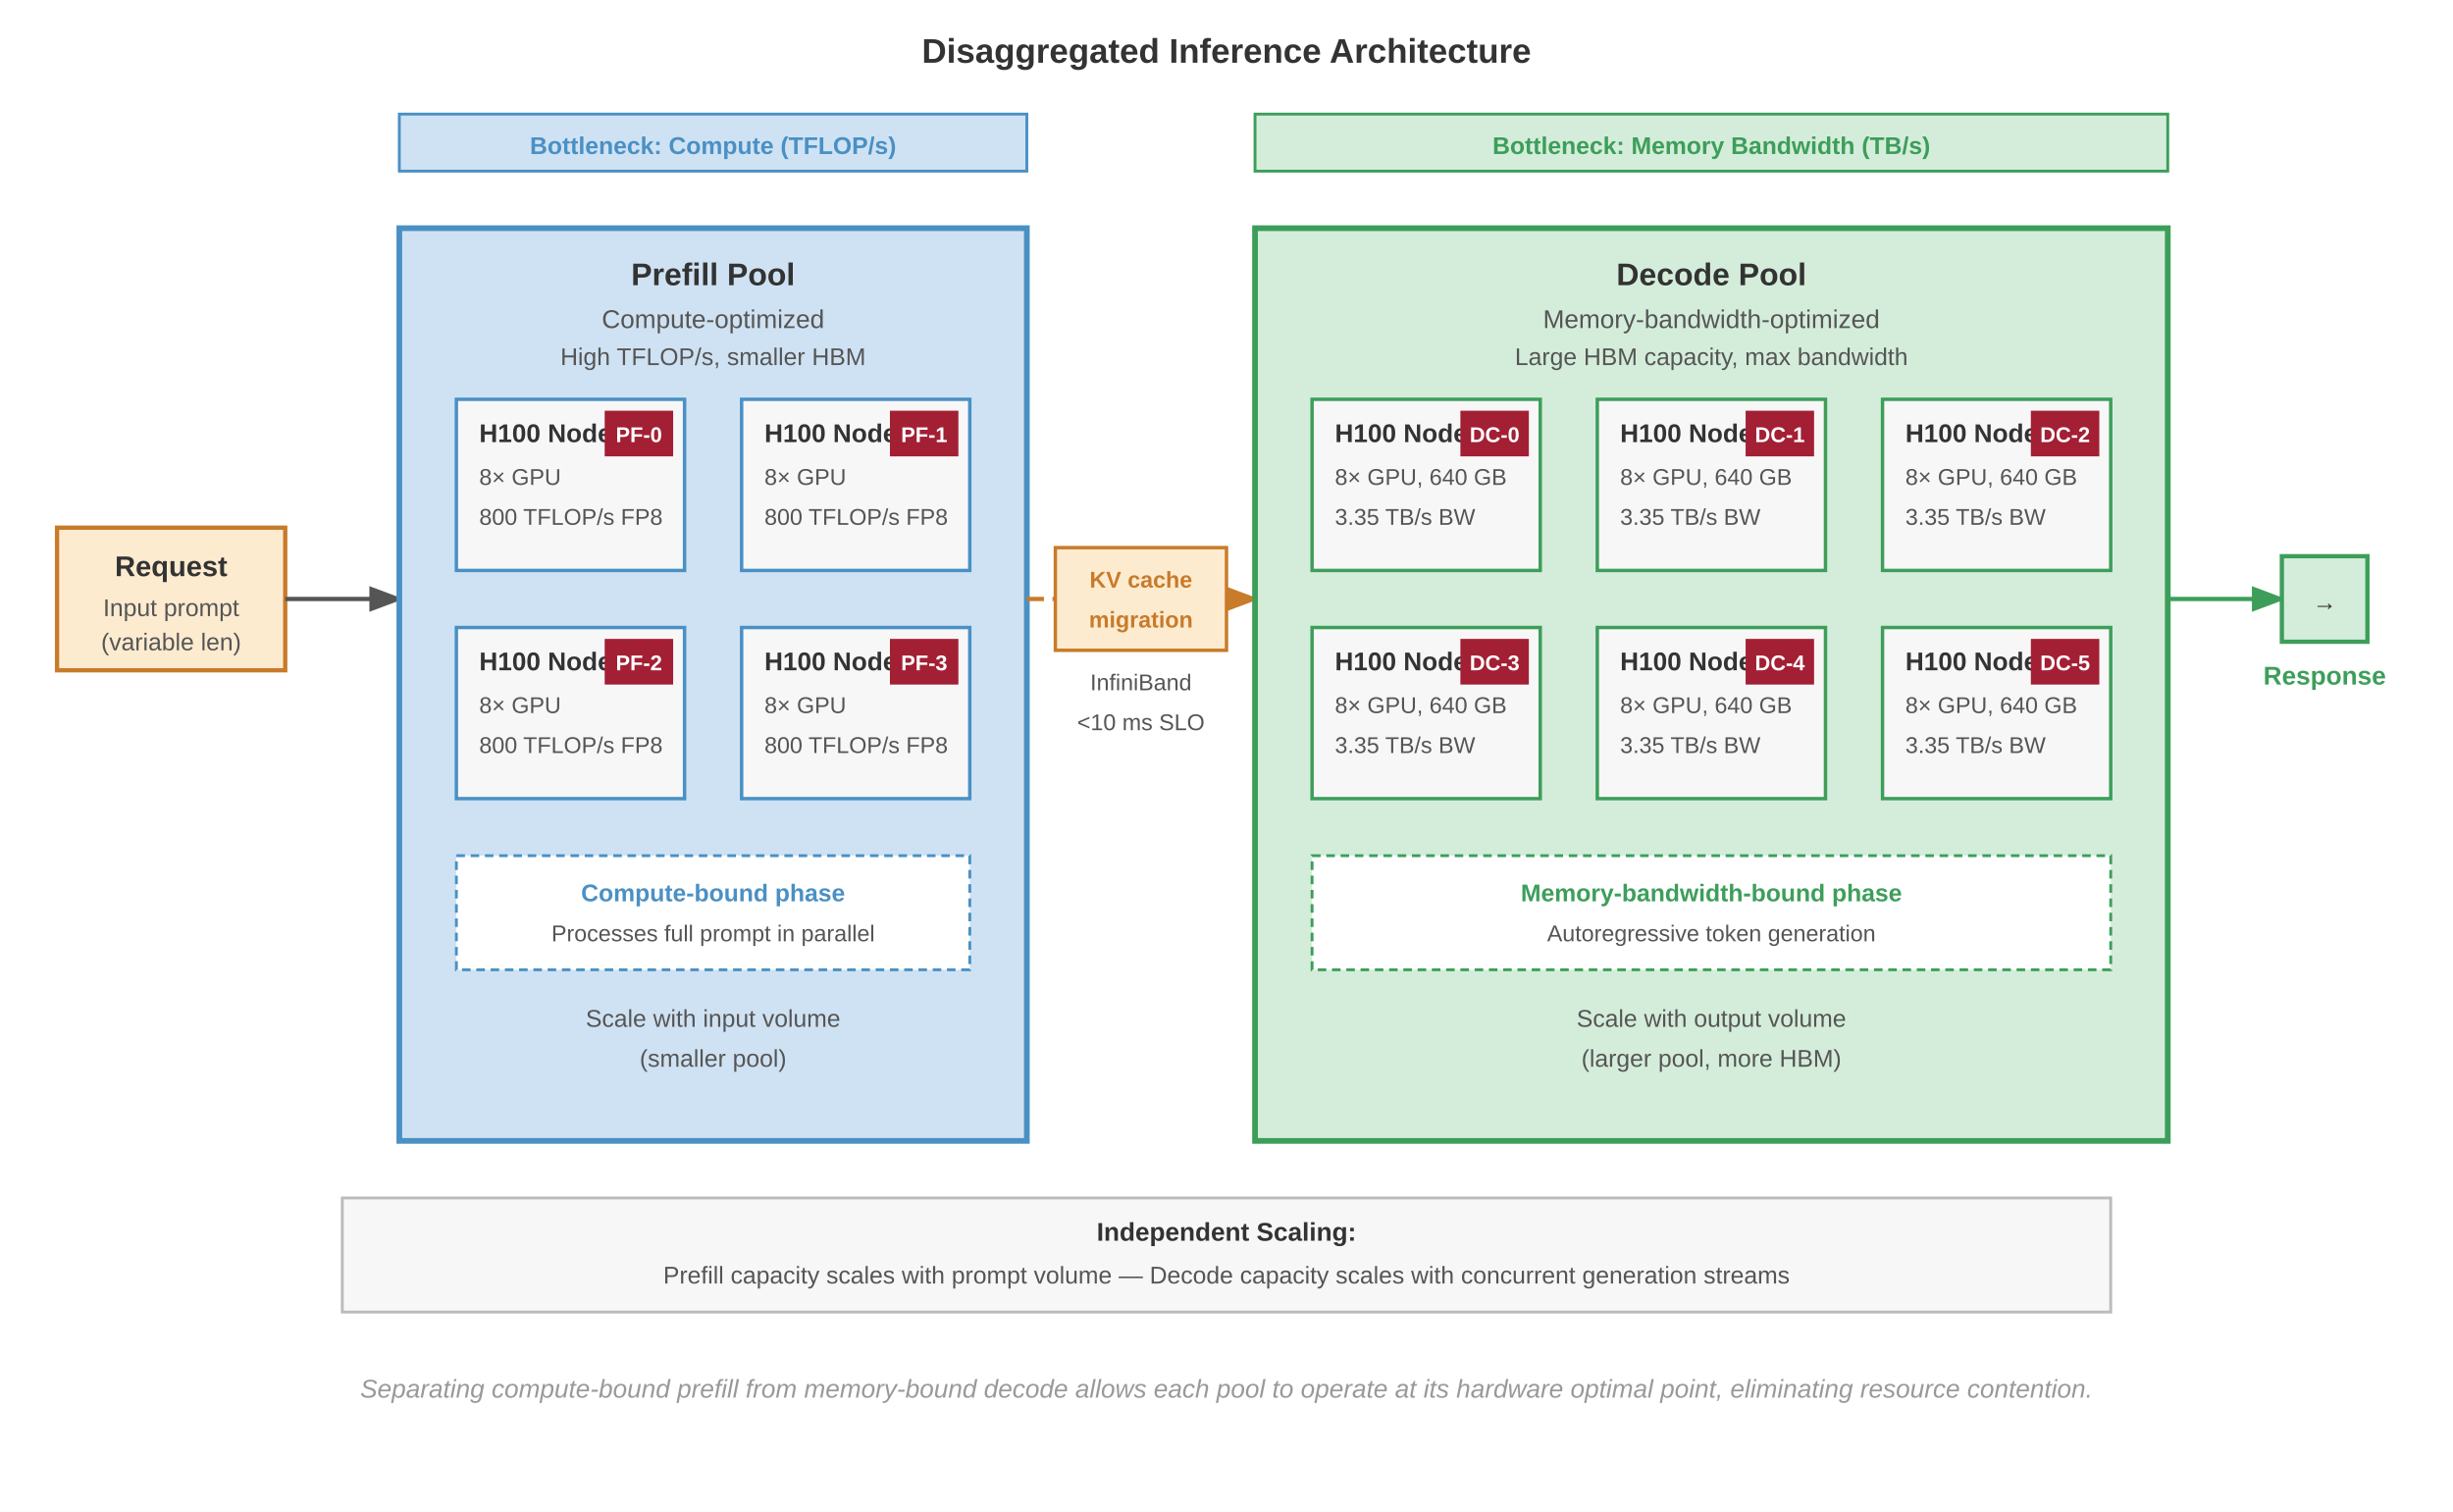
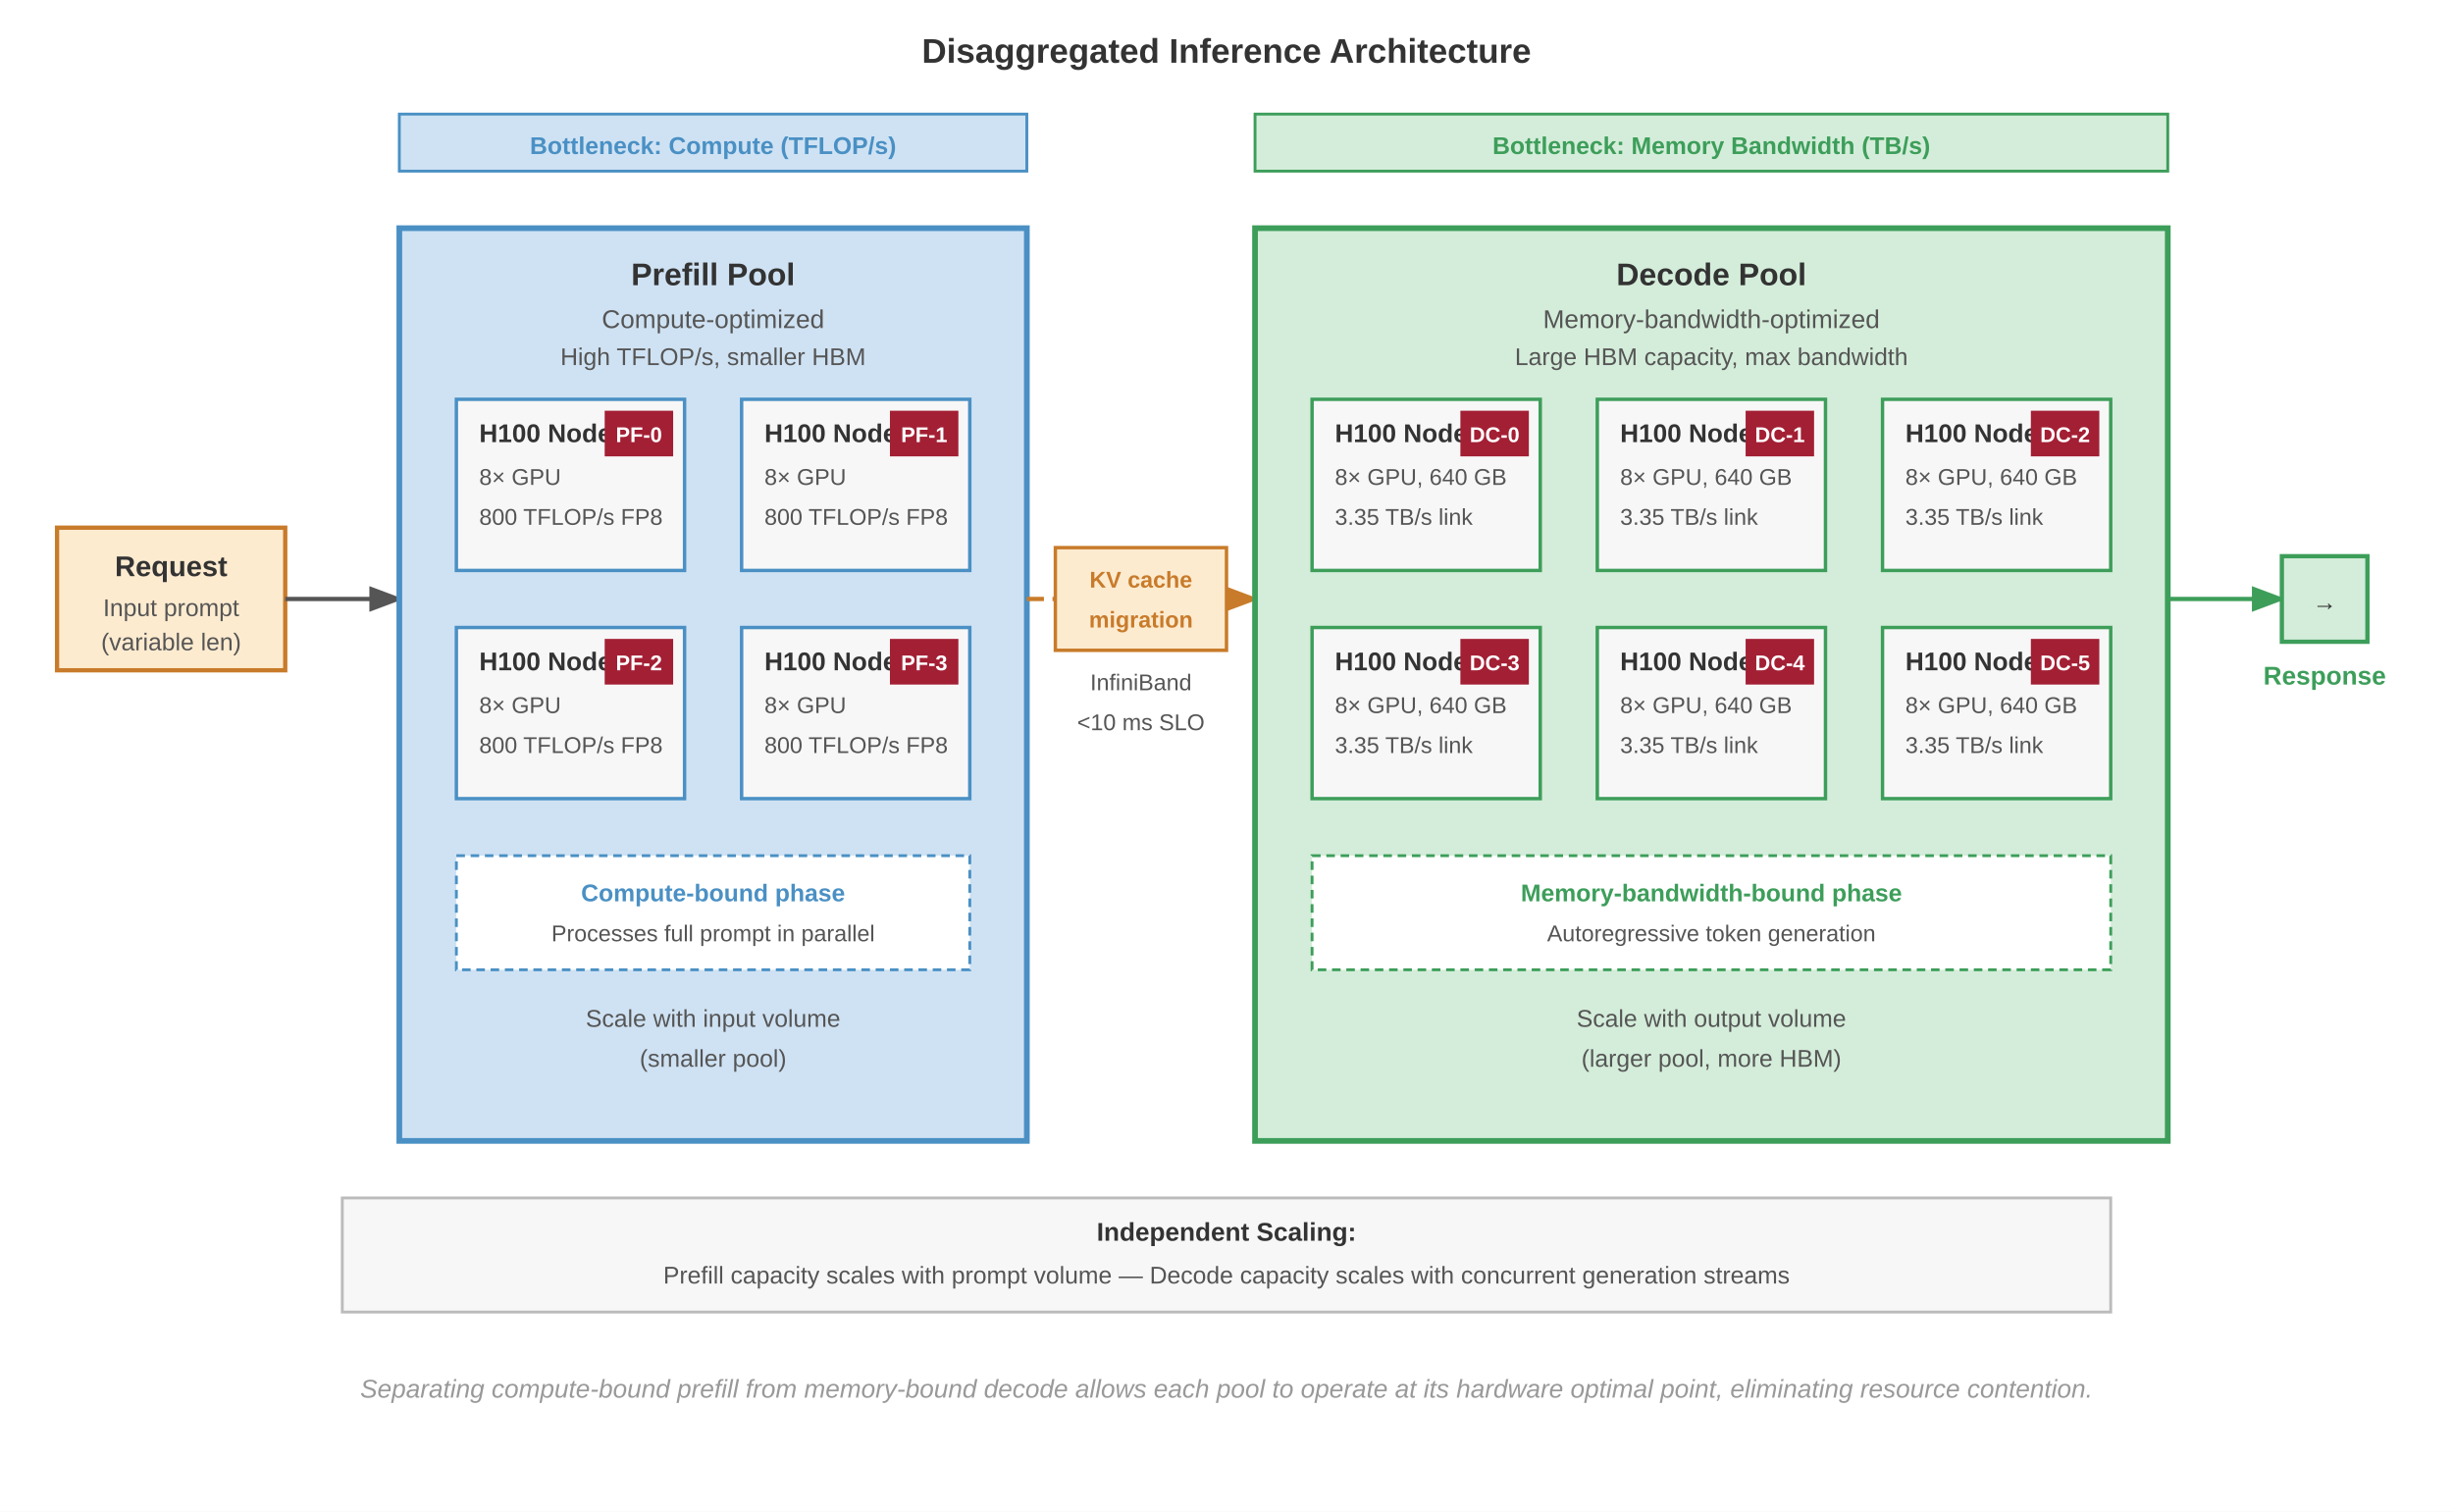
<svg xmlns="http://www.w3.org/2000/svg" font-family="Arial, Helvetica, sans-serif" viewBox="0 0 860 530">
  <rect width="860" height="530" fill="#fff" />
  <defs>
    <marker id="arrow" markerWidth="8" markerHeight="6" refX="7" refY="3" orient="auto">
      <path d="M0,0 L8,3 L0,6 Z" fill="#555" />
    </marker>
    <marker id="arrow-orange" markerWidth="8" markerHeight="6" refX="7" refY="3" orient="auto">
      <path d="M0,0 L8,3 L0,6 Z" fill="#c87b2a" />
    </marker>
    <marker id="arrow-green" markerWidth="8" markerHeight="6" refX="7" refY="3" orient="auto">
      <path d="M0,0 L8,3 L0,6 Z" fill="#3d9e5a" />
    </marker>
  </defs>
  <text x="430" y="22" text-anchor="middle" font-size="12" font-weight="700" fill="#333">Disaggregated Inference Architecture</text>
  <rect x="140" y="40" width="220" height="20" fill="#cfe2f3" stroke="#4a90c4" stroke-width="1" />
  <text x="250" y="54" text-anchor="middle" font-size="8.5" font-weight="700" fill="#4a90c4">Bottleneck: Compute (TFLOP/s)</text>
  <rect x="440" y="40" width="320" height="20" fill="#d4edda" stroke="#3d9e5a" stroke-width="1" />
  <text x="600" y="54" text-anchor="middle" font-size="8.5" font-weight="700" fill="#3d9e5a">Bottleneck: Memory Bandwidth (TB/s)</text>
  <rect x="20" y="185" width="80" height="50" fill="#fdebd0" stroke="#c87b2a" stroke-width="1.5" />
  <text x="60" y="202" text-anchor="middle" font-size="10" font-weight="700" fill="#333">Request</text>
  <text x="60" y="216" text-anchor="middle" font-size="8.5" fill="#555">Input prompt</text>
  <text x="60" y="228" text-anchor="middle" font-size="8.5" fill="#555">(variable len)</text>
  <line x1="100" y1="210" x2="140" y2="210" stroke="#555" stroke-width="1.5" marker-end="url(#arrow)" />
  <rect x="140" y="80" width="220" height="320" fill="#cfe2f3" stroke="#4a90c4" stroke-width="2" />
  <text x="250" y="100" text-anchor="middle" font-size="11" font-weight="700" fill="#333">Prefill Pool</text>
  <text x="250" y="115" text-anchor="middle" font-size="9" fill="#555">Compute-optimized</text>
  <text x="250" y="128" text-anchor="middle" font-size="8.5" fill="#555">High TFLOP/s, smaller HBM</text>
  <rect x="160" y="140" width="80" height="60" fill="#f7f7f7" stroke="#4a90c4" stroke-width="1.2" />
  <text x="168" y="155" font-size="9" font-weight="700" fill="#333">H100 Node</text>
  <text x="168" y="170" font-size="8" fill="#555">8× GPU</text>
  <text x="168" y="184" font-size="8" fill="#555">800 TFLOP/s FP8</text>
  <rect x="212" y="144" width="24" height="16" fill="#a31f34" />
  <text x="224" y="155" text-anchor="middle" font-size="7.5" font-weight="700" fill="#fff">PF-0</text>
  <rect x="260" y="140" width="80" height="60" fill="#f7f7f7" stroke="#4a90c4" stroke-width="1.2" />
  <text x="268" y="155" font-size="9" font-weight="700" fill="#333">H100 Node</text>
  <text x="268" y="170" font-size="8" fill="#555">8× GPU</text>
  <text x="268" y="184" font-size="8" fill="#555">800 TFLOP/s FP8</text>
  <rect x="312" y="144" width="24" height="16" fill="#a31f34" />
  <text x="324" y="155" text-anchor="middle" font-size="7.5" font-weight="700" fill="#fff">PF-1</text>
  <rect x="160" y="220" width="80" height="60" fill="#f7f7f7" stroke="#4a90c4" stroke-width="1.2" />
  <text x="168" y="235" font-size="9" font-weight="700" fill="#333">H100 Node</text>
  <text x="168" y="250" font-size="8" fill="#555">8× GPU</text>
  <text x="168" y="264" font-size="8" fill="#555">800 TFLOP/s FP8</text>
  <rect x="212" y="224" width="24" height="16" fill="#a31f34" />
  <text x="224" y="235" text-anchor="middle" font-size="7.5" font-weight="700" fill="#fff">PF-2</text>
  <rect x="260" y="220" width="80" height="60" fill="#f7f7f7" stroke="#4a90c4" stroke-width="1.2" />
  <text x="268" y="235" font-size="9" font-weight="700" fill="#333">H100 Node</text>
  <text x="268" y="250" font-size="8" fill="#555">8× GPU</text>
  <text x="268" y="264" font-size="8" fill="#555">800 TFLOP/s FP8</text>
  <rect x="312" y="224" width="24" height="16" fill="#a31f34" />
  <text x="324" y="235" text-anchor="middle" font-size="7.5" font-weight="700" fill="#fff">PF-3</text>
  <rect x="160" y="300" width="180" height="40" fill="#fff" stroke="#4a90c4" stroke-width="1" stroke-dasharray="3,2" />
  <text x="250" y="316" text-anchor="middle" font-size="8.5" font-weight="700" fill="#4a90c4">Compute-bound phase</text>
  <text x="250" y="330" text-anchor="middle" font-size="8" fill="#555">Processes full prompt in parallel</text>
  <text x="250" y="360" text-anchor="middle" font-size="8.5" fill="#555">Scale with input volume</text>
  <text x="250" y="374" text-anchor="middle" font-size="8.5" fill="#555">(smaller pool)</text>
  <line x1="360" y1="210" x2="440" y2="210" stroke="#c87b2a" stroke-width="1.5" stroke-dasharray="6,3" marker-end="url(#arrow-orange)" />
  <rect x="370" y="192" width="60" height="36" fill="#fdebd0" stroke="#c87b2a" stroke-width="1.2" />
  <text x="400" y="206" text-anchor="middle" font-size="8" font-weight="700" fill="#c87b2a">KV cache</text>
  <text x="400" y="220" text-anchor="middle" font-size="8" font-weight="700" fill="#c87b2a">migration</text>
  <text x="400" y="242" text-anchor="middle" font-size="8" fill="#555">InfiniBand</text>
  <text x="400" y="256" text-anchor="middle" font-size="8" fill="#555">&lt;10 ms SLO</text>
  <rect x="440" y="80" width="320" height="320" fill="#d4edda" stroke="#3d9e5a" stroke-width="2" />
  <text x="600" y="100" text-anchor="middle" font-size="11" font-weight="700" fill="#333">Decode Pool</text>
  <text x="600" y="115" text-anchor="middle" font-size="9" fill="#555">Memory-bandwidth-optimized</text>
  <text x="600" y="128" text-anchor="middle" font-size="8.5" fill="#555">Large HBM capacity, max bandwidth</text>
  <rect x="460" y="140" width="80" height="60" fill="#f7f7f7" stroke="#3d9e5a" stroke-width="1.2" />
  <text x="468" y="155" font-size="9" font-weight="700" fill="#333">H100 Node</text>
  <text x="468" y="170" font-size="8" fill="#555">8× GPU, 640 GB</text>
-   <text x="468" y="184" font-size="8" fill="#555">3.35 TB/s BW</text>
+   <text x="468" y="184" font-size="8" fill="#555">3.35 TB/s link</text>
  <rect x="512" y="144" width="24" height="16" fill="#a31f34" />
  <text x="524" y="155" text-anchor="middle" font-size="7.5" font-weight="700" fill="#fff">DC-0</text>
  <rect x="560" y="140" width="80" height="60" fill="#f7f7f7" stroke="#3d9e5a" stroke-width="1.2" />
  <text x="568" y="155" font-size="9" font-weight="700" fill="#333">H100 Node</text>
  <text x="568" y="170" font-size="8" fill="#555">8× GPU, 640 GB</text>
-   <text x="568" y="184" font-size="8" fill="#555">3.35 TB/s BW</text>
+   <text x="568" y="184" font-size="8" fill="#555">3.35 TB/s link</text>
  <rect x="612" y="144" width="24" height="16" fill="#a31f34" />
  <text x="624" y="155" text-anchor="middle" font-size="7.5" font-weight="700" fill="#fff">DC-1</text>
  <rect x="660" y="140" width="80" height="60" fill="#f7f7f7" stroke="#3d9e5a" stroke-width="1.2" />
  <text x="668" y="155" font-size="9" font-weight="700" fill="#333">H100 Node</text>
  <text x="668" y="170" font-size="8" fill="#555">8× GPU, 640 GB</text>
-   <text x="668" y="184" font-size="8" fill="#555">3.35 TB/s BW</text>
+   <text x="668" y="184" font-size="8" fill="#555">3.35 TB/s link</text>
  <rect x="712" y="144" width="24" height="16" fill="#a31f34" />
  <text x="724" y="155" text-anchor="middle" font-size="7.5" font-weight="700" fill="#fff">DC-2</text>
  <rect x="460" y="220" width="80" height="60" fill="#f7f7f7" stroke="#3d9e5a" stroke-width="1.2" />
  <text x="468" y="235" font-size="9" font-weight="700" fill="#333">H100 Node</text>
  <text x="468" y="250" font-size="8" fill="#555">8× GPU, 640 GB</text>
-   <text x="468" y="264" font-size="8" fill="#555">3.35 TB/s BW</text>
+   <text x="468" y="264" font-size="8" fill="#555">3.35 TB/s link</text>
  <rect x="512" y="224" width="24" height="16" fill="#a31f34" />
  <text x="524" y="235" text-anchor="middle" font-size="7.5" font-weight="700" fill="#fff">DC-3</text>
  <rect x="560" y="220" width="80" height="60" fill="#f7f7f7" stroke="#3d9e5a" stroke-width="1.2" />
  <text x="568" y="235" font-size="9" font-weight="700" fill="#333">H100 Node</text>
  <text x="568" y="250" font-size="8" fill="#555">8× GPU, 640 GB</text>
-   <text x="568" y="264" font-size="8" fill="#555">3.35 TB/s BW</text>
+   <text x="568" y="264" font-size="8" fill="#555">3.35 TB/s link</text>
  <rect x="612" y="224" width="24" height="16" fill="#a31f34" />
  <text x="624" y="235" text-anchor="middle" font-size="7.5" font-weight="700" fill="#fff">DC-4</text>
  <rect x="660" y="220" width="80" height="60" fill="#f7f7f7" stroke="#3d9e5a" stroke-width="1.2" />
  <text x="668" y="235" font-size="9" font-weight="700" fill="#333">H100 Node</text>
  <text x="668" y="250" font-size="8" fill="#555">8× GPU, 640 GB</text>
-   <text x="668" y="264" font-size="8" fill="#555">3.35 TB/s BW</text>
+   <text x="668" y="264" font-size="8" fill="#555">3.35 TB/s link</text>
  <rect x="712" y="224" width="24" height="16" fill="#a31f34" />
  <text x="724" y="235" text-anchor="middle" font-size="7.5" font-weight="700" fill="#fff">DC-5</text>
  <rect x="460" y="300" width="280" height="40" fill="#fff" stroke="#3d9e5a" stroke-width="1" stroke-dasharray="3,2" />
  <text x="600" y="316" text-anchor="middle" font-size="8.5" font-weight="700" fill="#3d9e5a">Memory-bandwidth-bound phase</text>
  <text x="600" y="330" text-anchor="middle" font-size="8" fill="#555">Autoregressive token generation</text>
  <text x="600" y="360" text-anchor="middle" font-size="8.5" fill="#555">Scale with output volume</text>
  <text x="600" y="374" text-anchor="middle" font-size="8.5" fill="#555">(larger pool, more HBM)</text>
  <line x1="760" y1="210" x2="800" y2="210" stroke="#3d9e5a" stroke-width="1.5" marker-end="url(#arrow-green)" />
  <rect x="800" y="195" width="30" height="30" fill="#d4edda" stroke="#3d9e5a" stroke-width="1.5" />
  <text x="815" y="214" text-anchor="middle" font-size="8.5" font-weight="700" fill="#333">→</text>
  <text x="815" y="240" text-anchor="middle" font-size="9" font-weight="700" fill="#3d9e5a">Response</text>
  <rect x="120" y="420" width="620" height="40" fill="#f7f7f7" stroke="#bbb" stroke-width="1" />
  <text x="430" y="435" text-anchor="middle" font-size="9" font-weight="700" fill="#333">Independent Scaling:</text>
  <text x="430" y="450" text-anchor="middle" font-size="8.5" fill="#555">Prefill capacity scales with prompt volume — Decode capacity scales with concurrent generation streams</text>
  <text x="430" y="490" text-anchor="middle" font-size="9" fill="#999" font-style="italic">Separating compute-bound prefill from memory-bound decode allows each pool to operate at its hardware optimal point, eliminating resource contention.</text>
</svg>
